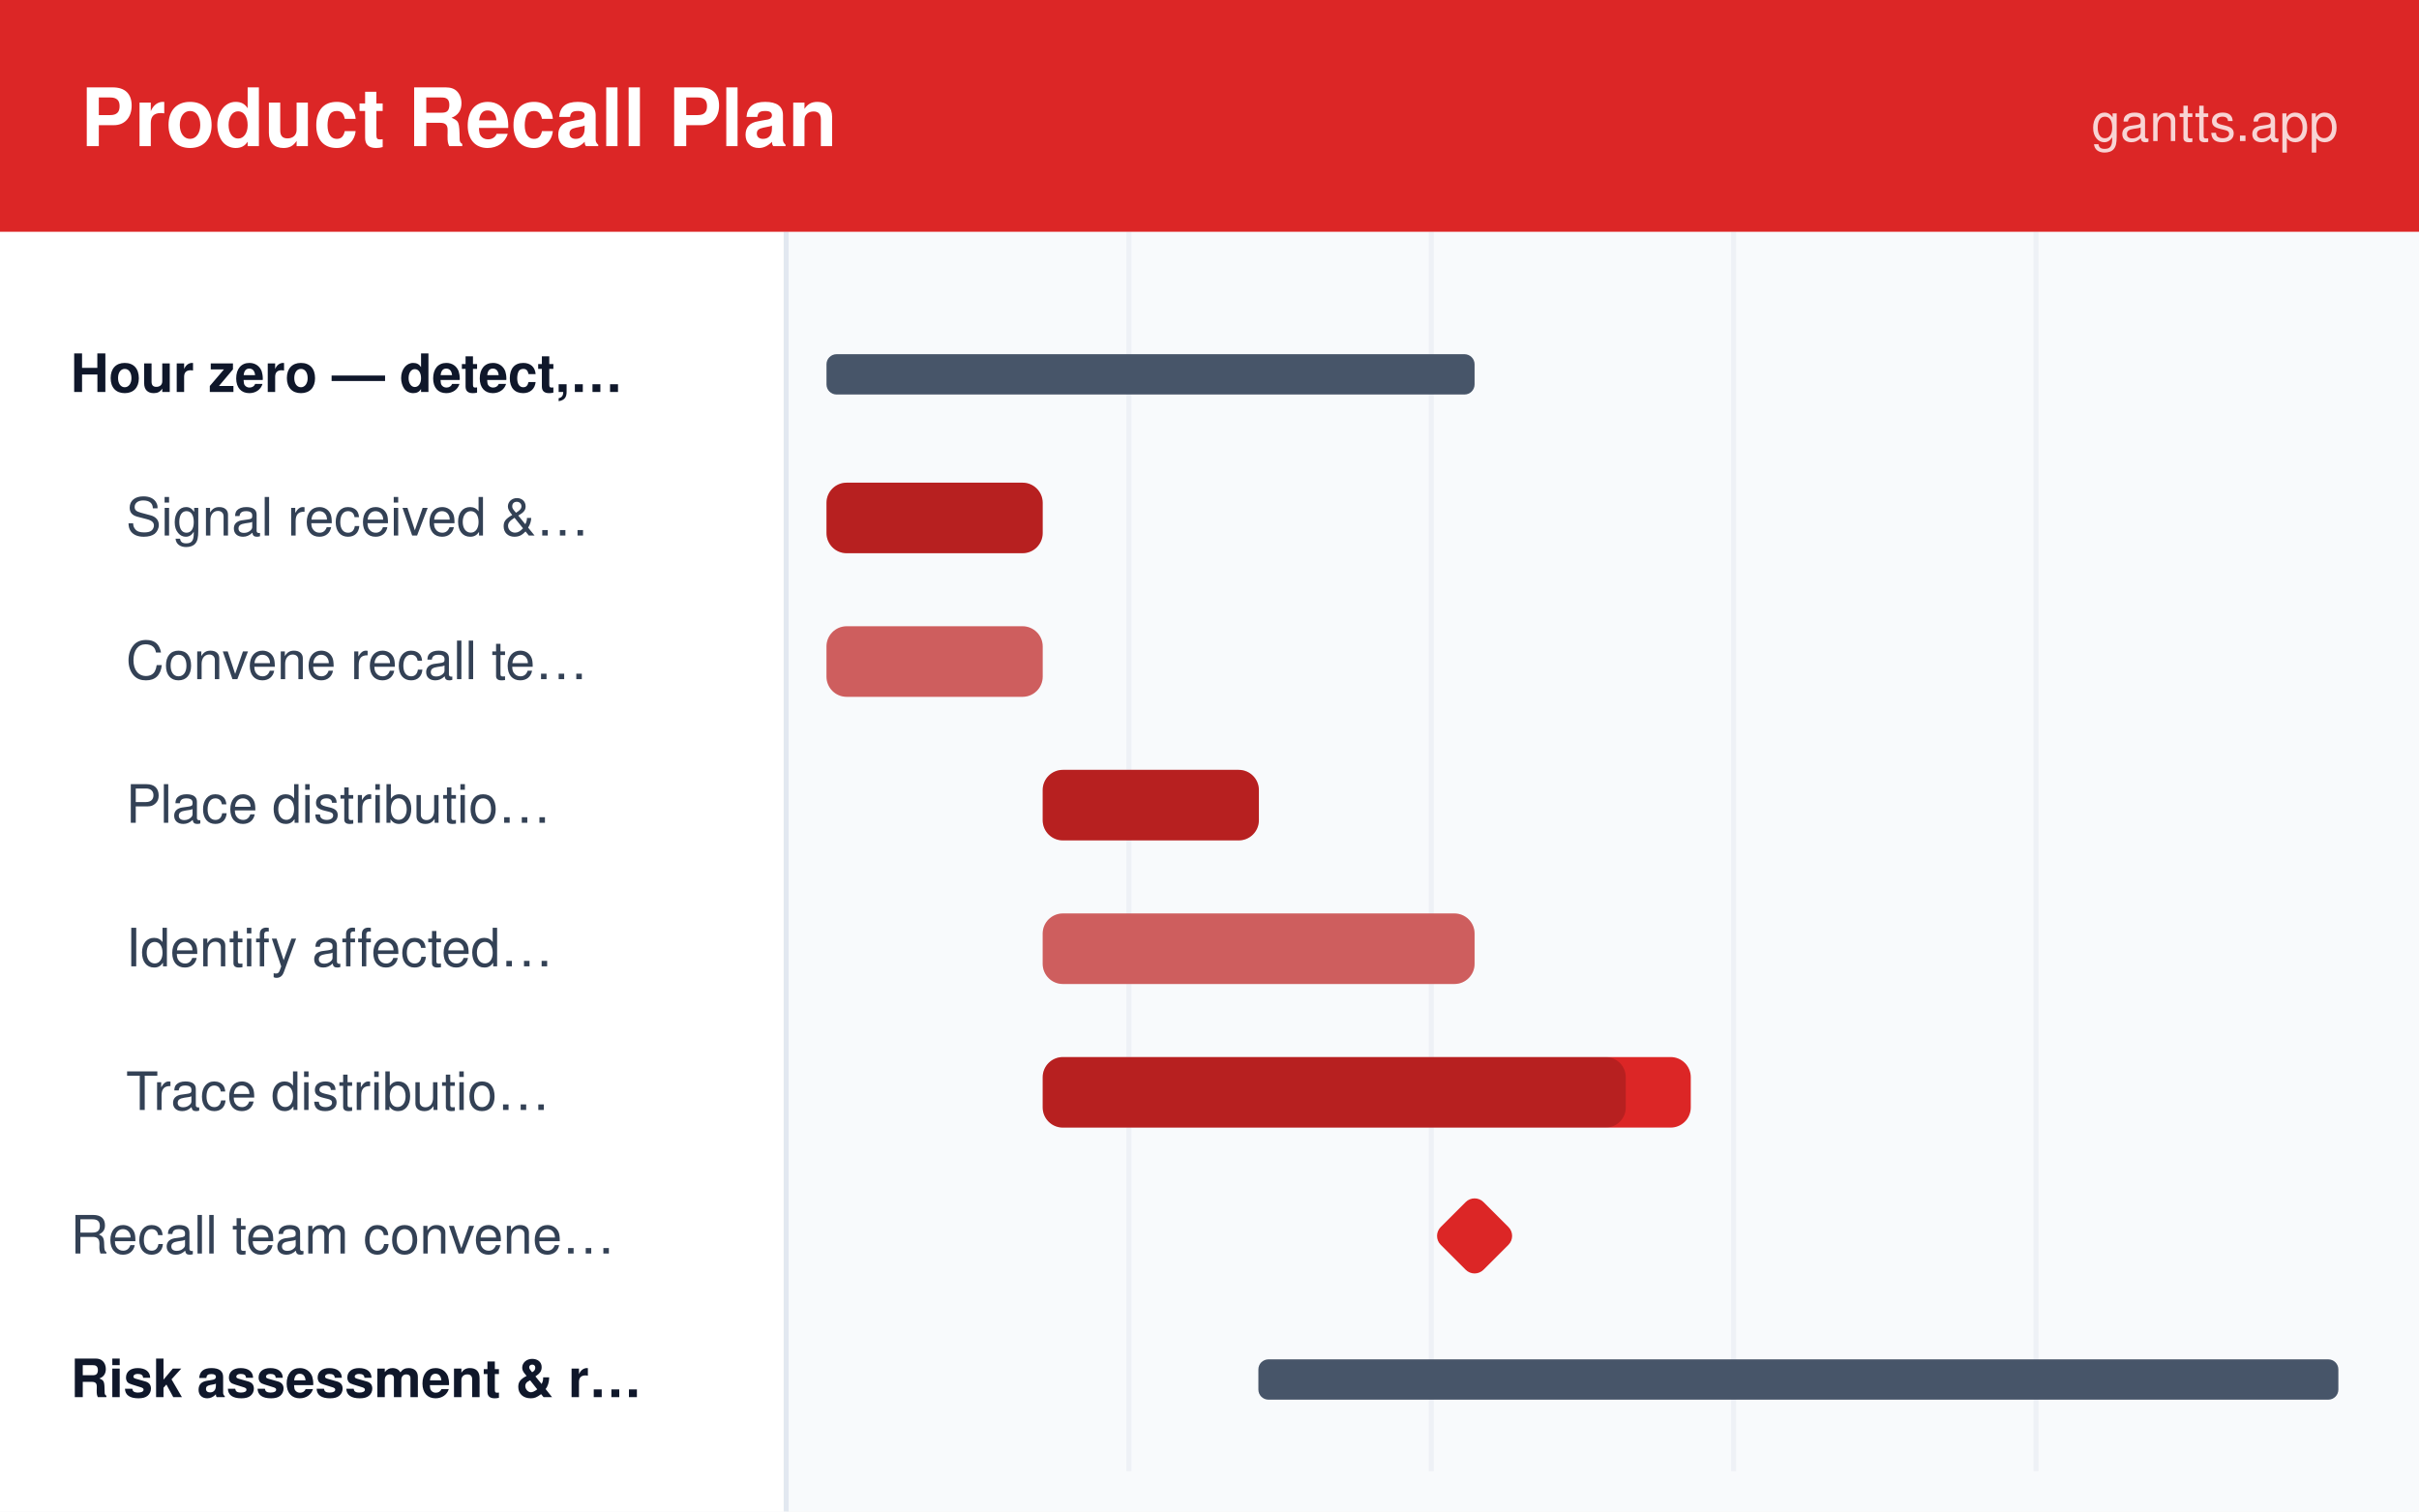
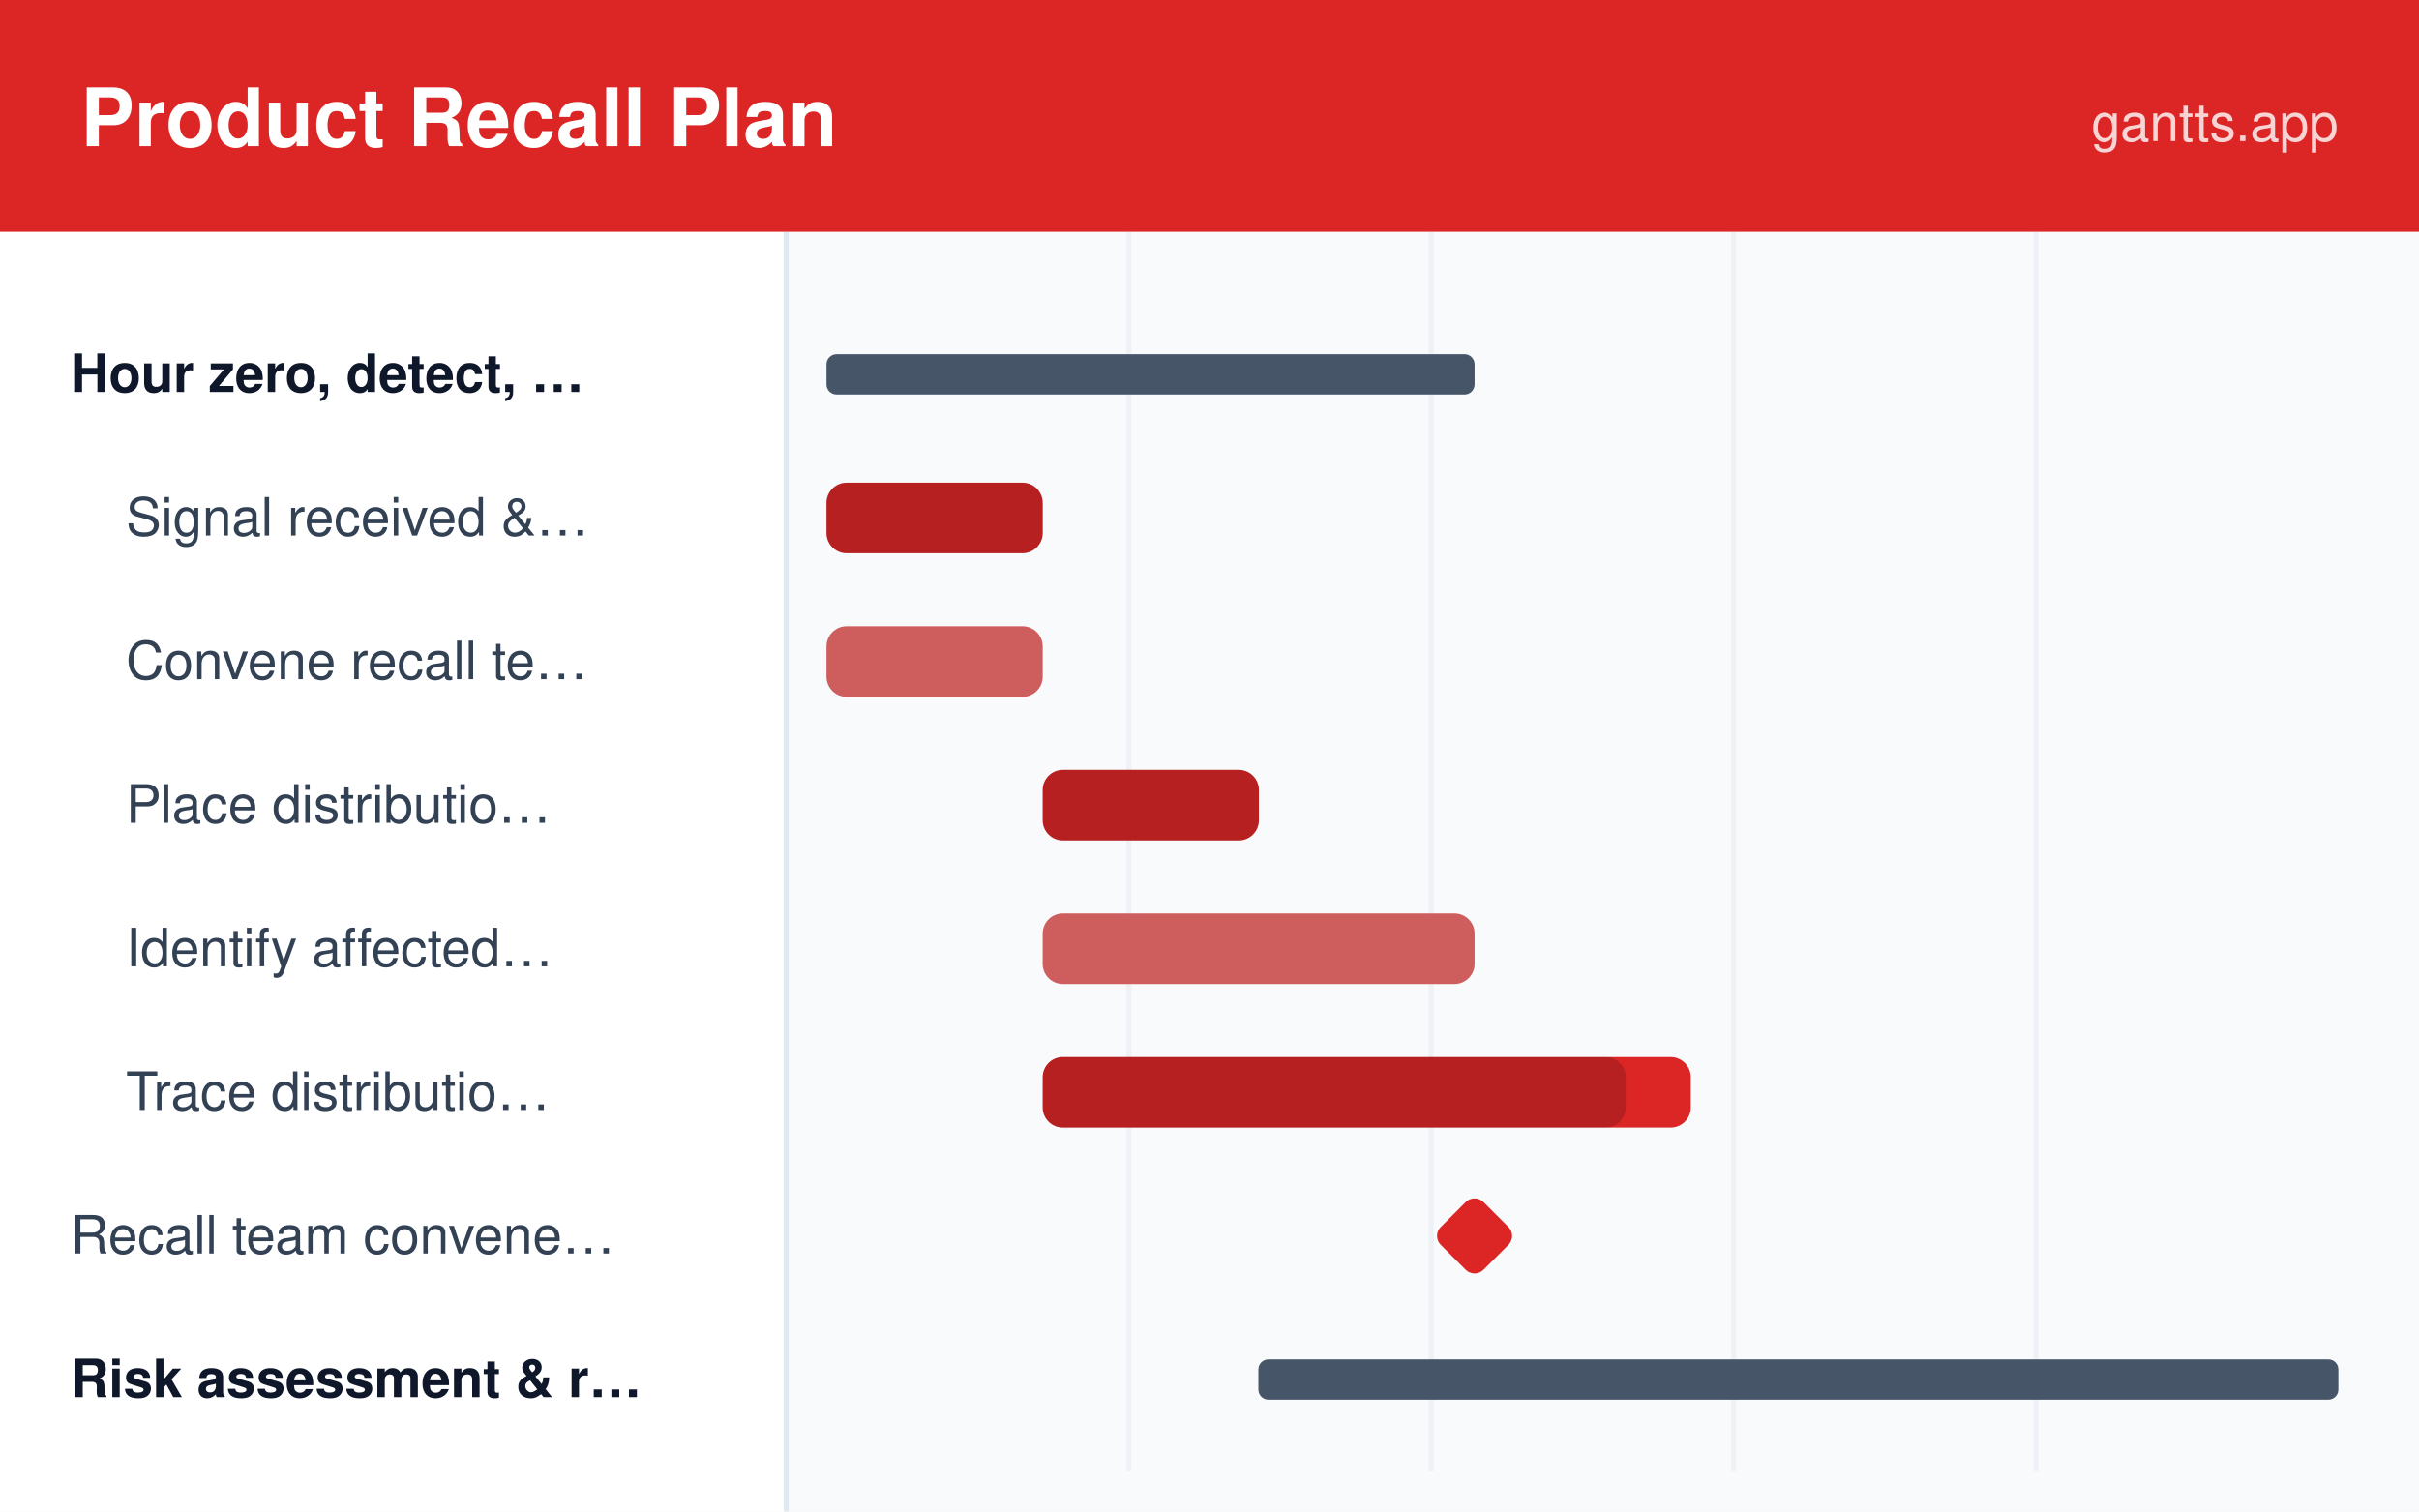
<svg xmlns="http://www.w3.org/2000/svg" viewBox="0 0 480 300" width="480" height="300" role="img" aria-label="Product Recall Plan Gantt chart template preview">
  <rect width="480" height="300" fill="#ffffff" />
  <rect x="0" y="46" width="480" height="254" fill="#f8fafc" />
  <rect x="0" y="46" width="156" height="254" fill="#ffffff" />
  <line x1="224.0" y1="46" x2="224.0" y2="292" stroke="#eef1f6" stroke-width="1" />
  <line x1="284.0" y1="46" x2="284.0" y2="292" stroke="#eef1f6" stroke-width="1" />
  <line x1="344.0" y1="46" x2="344.0" y2="292" stroke="#eef1f6" stroke-width="1" />
  <line x1="404.0" y1="46" x2="404.0" y2="292" stroke="#eef1f6" stroke-width="1" />
  <line x1="156" y1="46" x2="156" y2="300" stroke="#e2e8f0" stroke-width="1" />
  <rect width="480" height="46" fill="#dc2626" />
  <text x="16" y="29" font-family="Segoe UI, Helvetica, Arial, sans-serif" font-size="16" font-weight="700" fill="#ffffff">Product Recall Plan</text>
  <text x="464" y="28" text-anchor="end" font-family="Segoe UI, Helvetica, Arial, sans-serif" font-size="10.5" fill="#ffffffcc">gantts.app</text>
-   <text x="14" y="77.8" font-family="Segoe UI, Helvetica, Arial, sans-serif" font-size="10.5" font-weight="700" fill="#0f172a">Hour zero — detect,…</text>
+   <text x="14" y="77.8" font-family="Segoe UI, Helvetica, Arial, sans-serif" font-size="10.5" font-weight="700" fill="#0f172a">Hour zero, detect, …</text>
  <rect x="164.0" y="70.3" width="128.6" height="8" rx="2" fill="#475569" />
  <text x="25" y="106.3" font-family="Segoe UI, Helvetica, Arial, sans-serif" font-size="10.5" font-weight="400" fill="#334155">Signal received &amp;…</text>
  <rect x="164.0" y="95.8" width="42.9" height="14" rx="4" fill="#DC2626" />
  <rect x="164.0" y="95.8" width="42.9" height="14" rx="4" fill="#000" opacity="0.17" />
  <text x="25" y="134.8" font-family="Segoe UI, Helvetica, Arial, sans-serif" font-size="10.5" font-weight="400" fill="#334155">Convene recall te…</text>
  <rect x="164.0" y="124.3" width="42.9" height="14" rx="4" fill="#F87171" />
  <rect x="164.0" y="124.3" width="42.9" height="14" rx="4" fill="#000" opacity="0.17" />
  <text x="25" y="163.3" font-family="Segoe UI, Helvetica, Arial, sans-serif" font-size="10.5" font-weight="400" fill="#334155">Place distributio…</text>
  <rect x="206.9" y="152.8" width="42.9" height="14" rx="4" fill="#DC2626" />
  <rect x="206.9" y="152.8" width="42.9" height="14" rx="4" fill="#000" opacity="0.17" />
  <text x="25" y="191.8" font-family="Segoe UI, Helvetica, Arial, sans-serif" font-size="10.5" font-weight="400" fill="#334155">Identify affected…</text>
  <rect x="206.9" y="181.3" width="85.7" height="14" rx="4" fill="#F87171" />
  <rect x="206.9" y="181.3" width="85.7" height="14" rx="4" fill="#000" opacity="0.17" />
  <text x="25" y="220.3" font-family="Segoe UI, Helvetica, Arial, sans-serif" font-size="10.5" font-weight="400" fill="#334155">Trace distributio…</text>
  <rect x="206.9" y="209.8" width="128.6" height="14" rx="4" fill="#DC2626" />
  <rect x="206.9" y="209.8" width="115.7" height="14" rx="4" fill="#000" opacity="0.17" />
  <text x="14" y="248.8" font-family="Segoe UI, Helvetica, Arial, sans-serif" font-size="10.5" font-weight="400" fill="#334155">Recall team convene…</text>
  <rect x="286.6" y="239.3" width="12" height="12" rx="2.5" transform="rotate(45 292.6 245.3)" fill="#dc2626" />
  <text x="14" y="277.3" font-family="Segoe UI, Helvetica, Arial, sans-serif" font-size="10.5" font-weight="700" fill="#0f172a">Risk assessment &amp; r…</text>
  <rect x="249.7" y="269.8" width="214.3" height="8" rx="2" fill="#475569" />
</svg>
